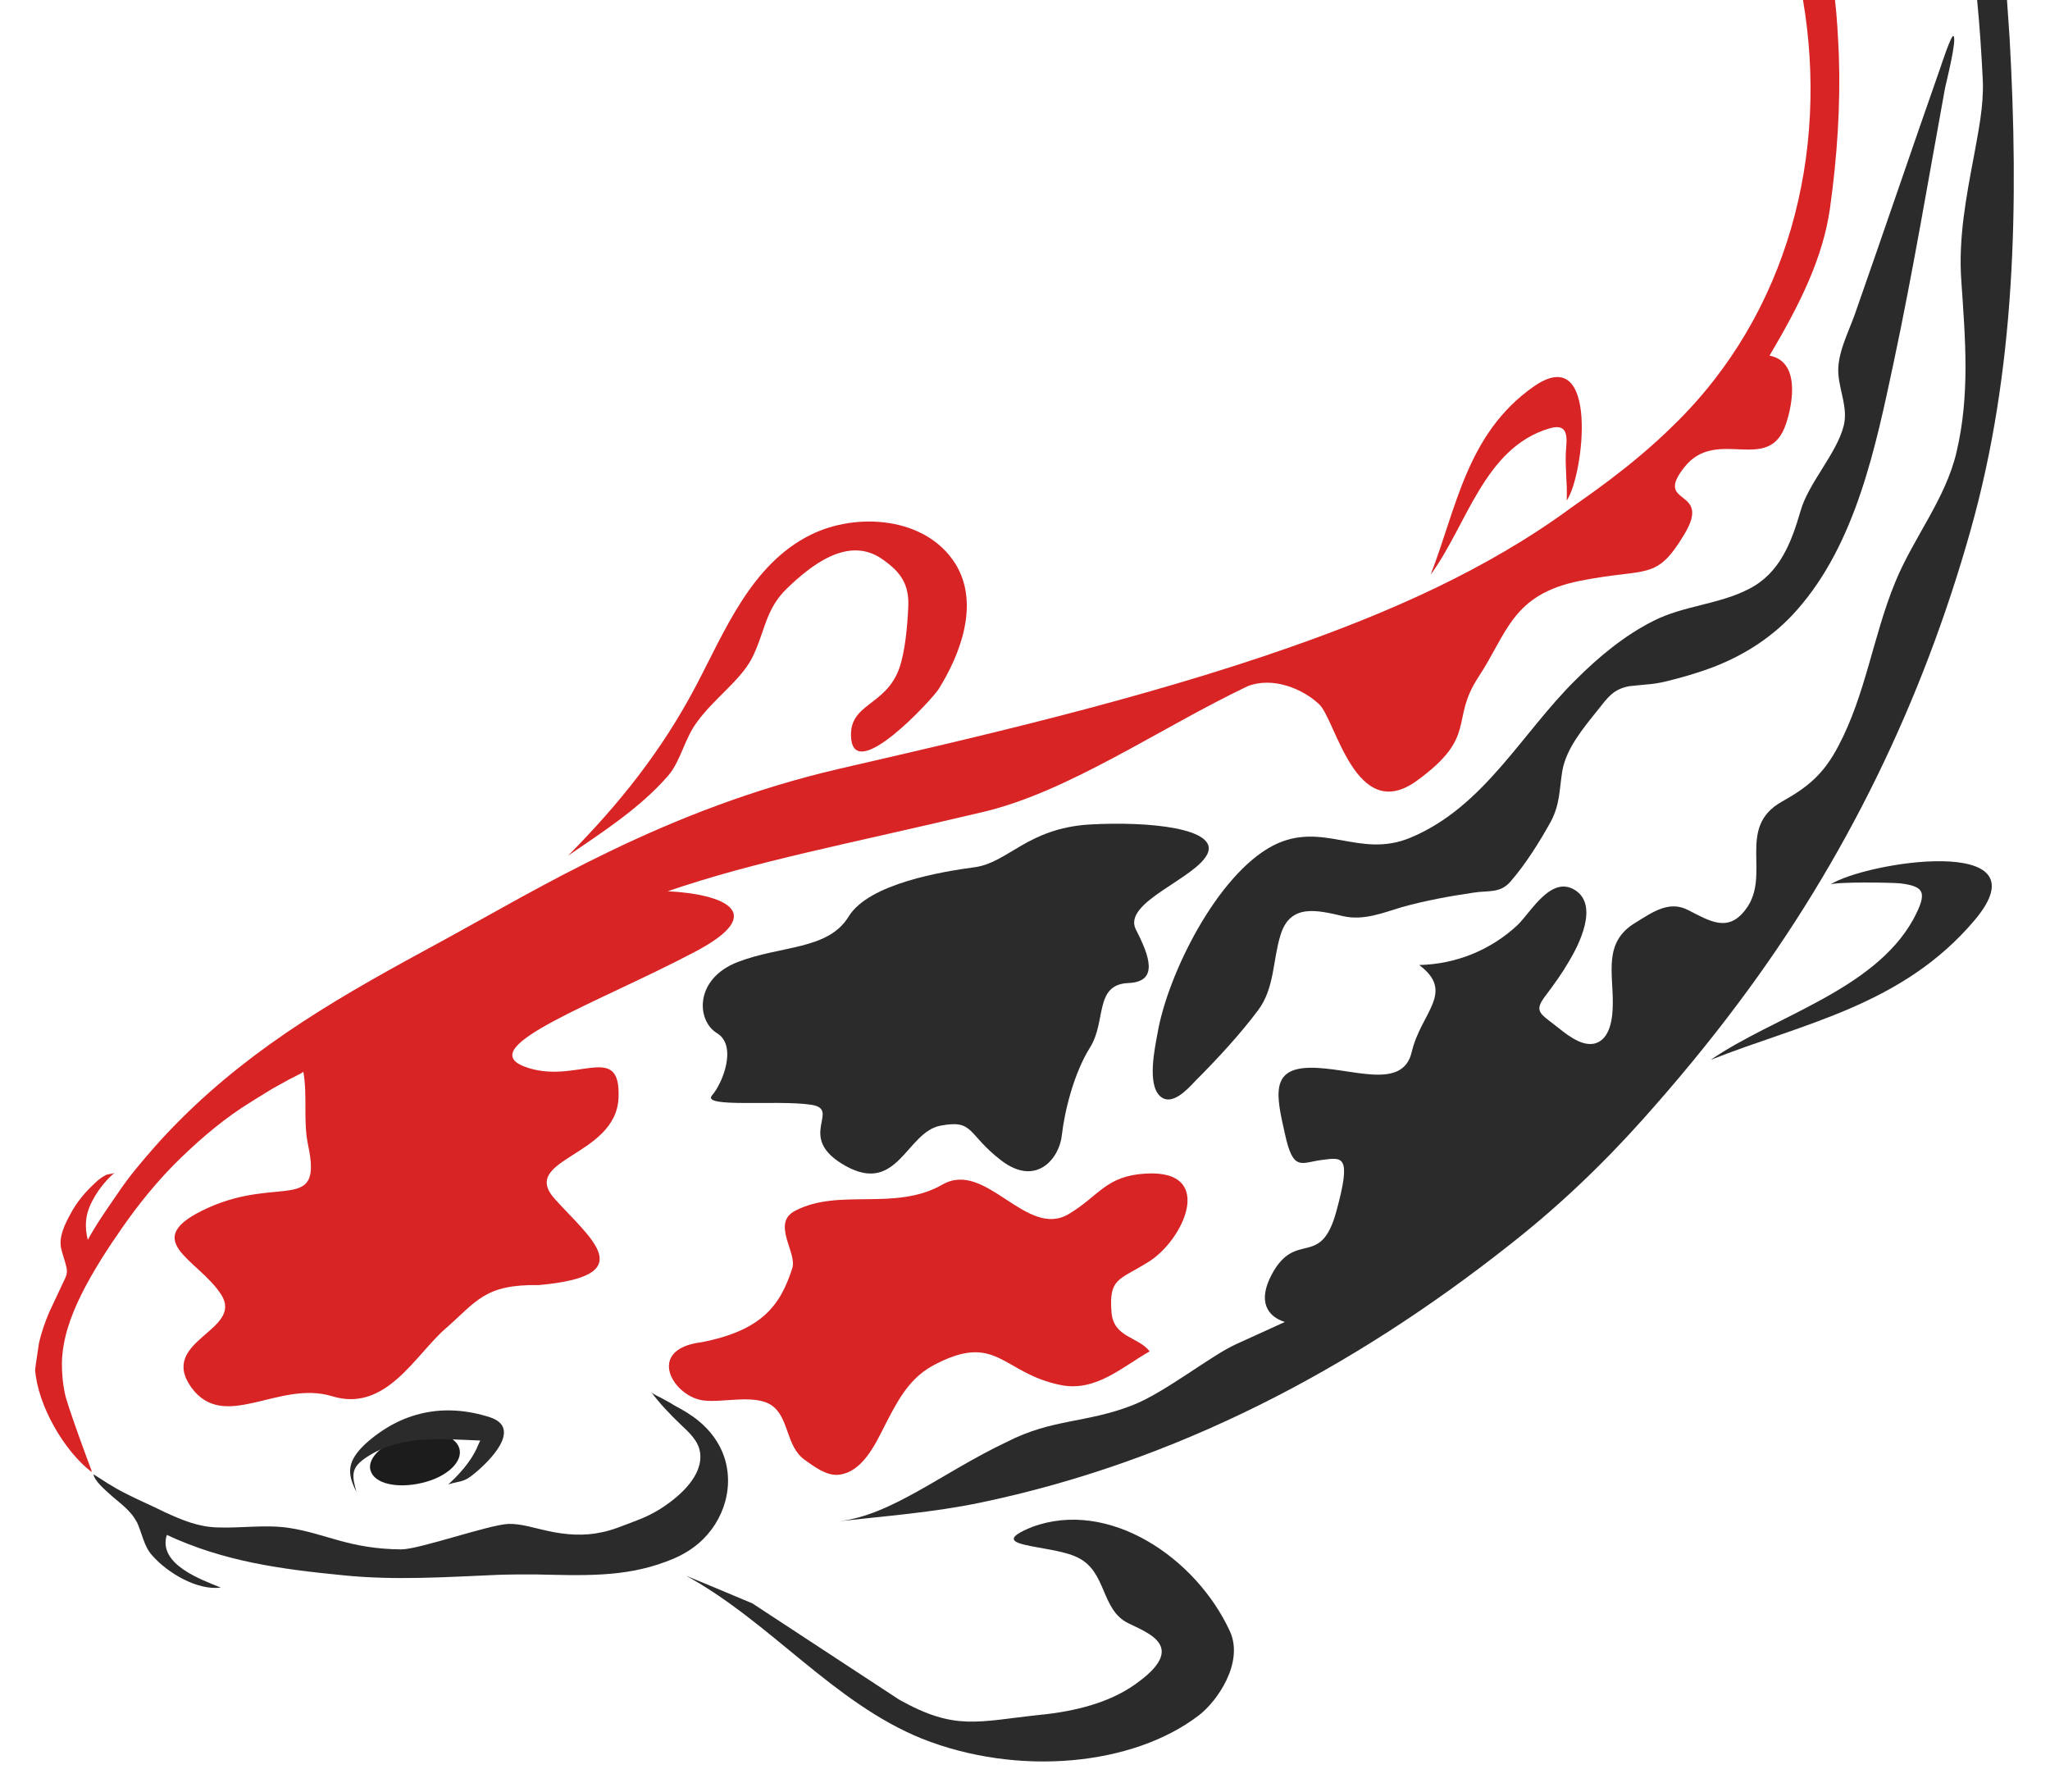
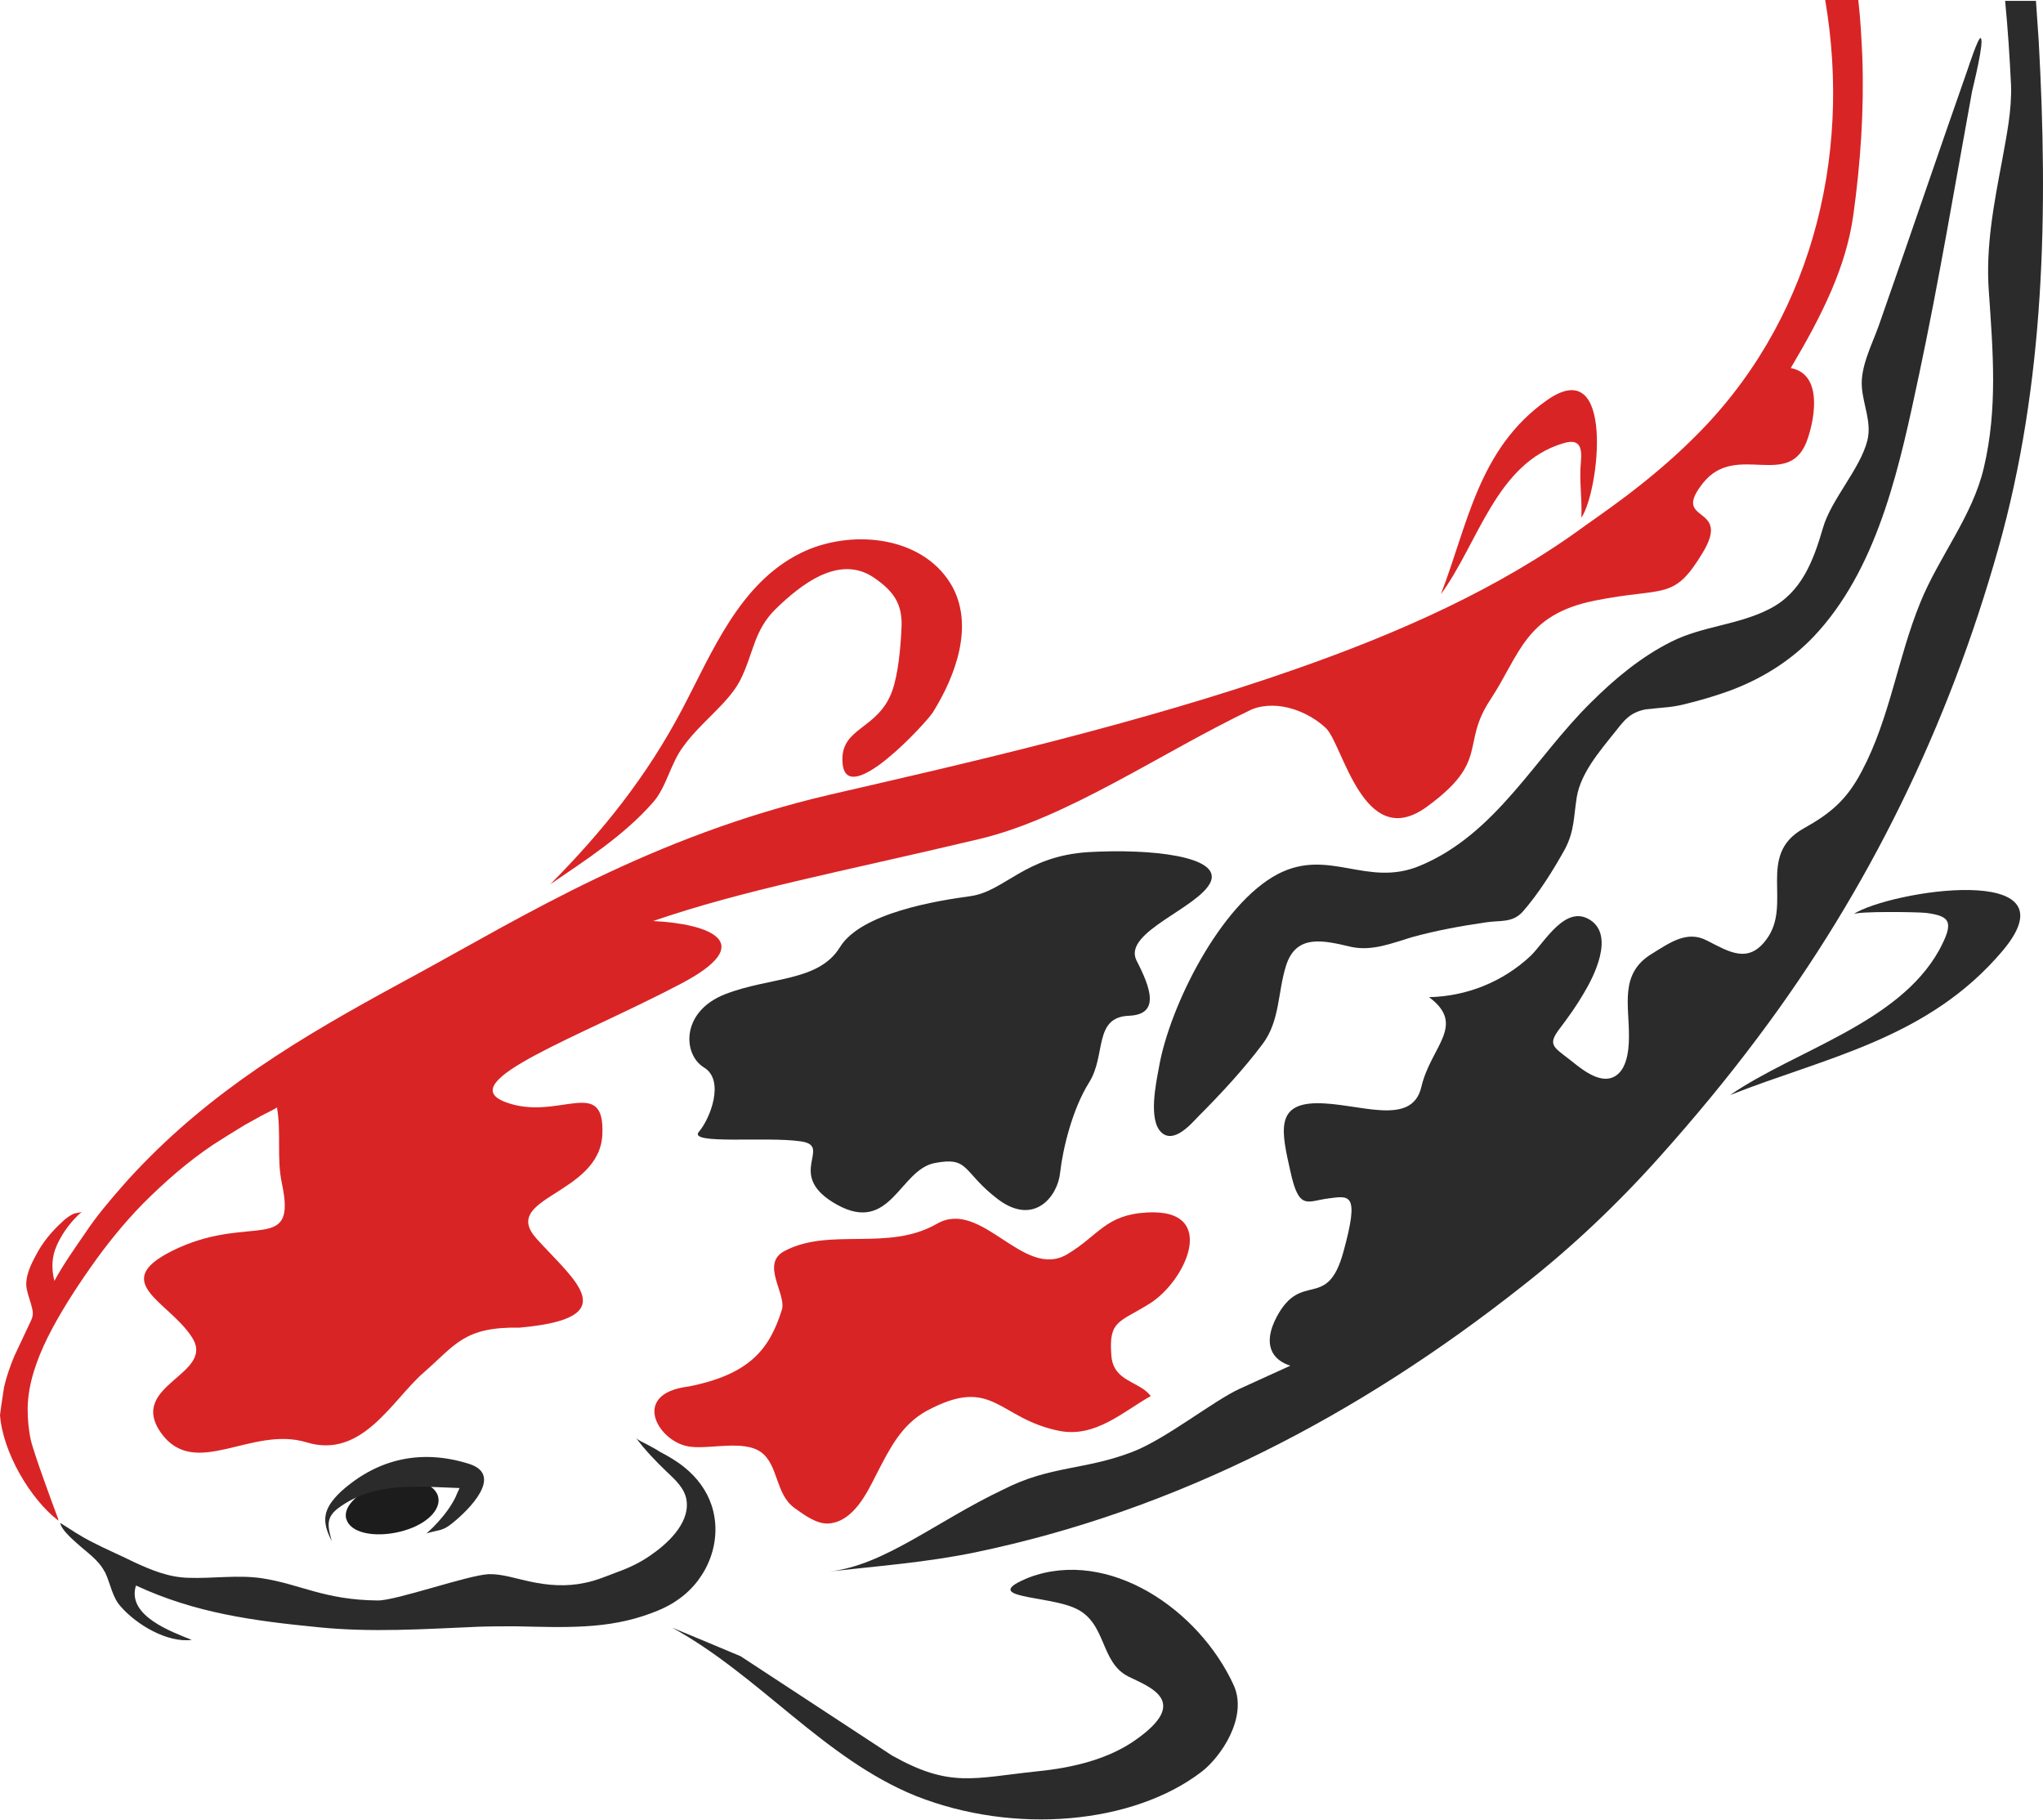
- <svg xmlns="http://www.w3.org/2000/svg" version="1.1" id="Layer_1" x="0px" y="0px" width="467px" height="408px" viewBox="0 0 467 408" enable-background="new 0 0 467 408" xml:space="preserve">
-   <path fill-rule="evenodd" clip-rule="evenodd" fill="#1C1C1C" d="M104.4,329.3c-1.5-2.9-6.8-3.7-12.3-2c-5.5,1.7-8.9,5.4-7.5,8.1  c1.3,2.9,7,3.7,12.5,2.1C102.7,335.9,105.9,332.2,104.4,329.3z" />
+ <svg xmlns="http://www.w3.org/2000/svg" version="1.1" id="Layer_1" x="0px" y="0px" width="450.756px" height="401.406px" viewBox="8 -0.2 450.756 401.406" enable-background="new 8 -0.2 450.756 401.406" xml:space="preserve">
+   <path fill="#1C1C1C" d="M104.4,329.3c-1.5-2.899-6.8-3.7-12.3-2s-8.9,5.4-7.5,8.101c1.3,2.899,7,3.699,12.5,2.1  C102.7,335.9,105.9,332.2,104.4,329.3z" />
  <g>
-     <path fill="#2B2B2B" d="M83.2,328.9c8.3-7.5,18.1-9.4,28.4-6.1c7.6,2.5-0.3,10.2-3.5,12.8c-2.5,2.1-3,1.6-6,2.5   c0,0,4.4-3.7,6.5-8.2c0-0.1,0.8-1.8,0.8-1.8c-9-0.3-18.6-1.5-26.6,4.3c-3,2.2-2.5,4.1-1.6,7.4C78.9,335.4,79.2,332.7,83.2,328.9z" />
+     <path fill="#2B2B2B" d="M83.2,328.9c8.3-7.5,18.1-9.4,28.4-6.101c7.6,2.5-0.3,10.2-3.5,12.8c-2.5,2.101-3,1.601-6,2.5   c0,0,4.4-3.699,6.5-8.199c0-0.101,0.8-1.801,0.8-1.801c-9-0.3-18.6-1.5-26.6,4.301c-3,2.199-2.5,4.1-1.6,7.399   C78.9,335.4,79.2,332.7,83.2,328.9z" />
  </g>
-   <path fill-rule="evenodd" clip-rule="evenodd" fill="#2B2B2B" d="M257.1,223.9c-7.9,0.3-5,8.7-8.8,14.7c-3.7,5.9-5.8,14.6-6.4,19.9  c-0.5,5.2-5.7,11.9-13.7,5.9c-8-6.1-6.2-9.5-14-8c-7.7,1.5-9.7,15.7-21.5,9.2c-11.9-6.6-0.6-13-8.1-14c-7.6-1.1-24.9,0.8-22.4-2.1  c2.5-2.9,5.8-11.4,1.1-14.2c-4.7-2.9-5.1-12.4,4.8-16.2c9.9-3.8,20.5-2.7,25.2-10.3c4.6-7.6,21.5-10.3,28.9-11.3  c7.5-1.1,11.9-8.8,25.9-9.7c13.8-0.8,29.5,0.9,27,6.6c-2.6,5.7-19.3,11-16.4,17.2C261.9,217.8,264,223.6,257.1,223.9z" />
-   <path fill-rule="evenodd" clip-rule="evenodd" fill="#2B2B2B" d="M375.1,155.9c1.3-0.1,2.7-0.3,4-0.6c3.8-0.9,7.6-2,11.3-3.4  c7.2-2.8,13.7-7,18.9-12.9c13.5-15.2,18-37.3,22.1-56.5c4.4-20.7,7.9-41.7,11.7-62.5c0.2-1,2.8-11.2,1.9-11.8  c-0.5-0.3-2.7,6.4-2.9,7c-6.6,18.8-13,37.7-19.6,56.5c-1.5,4.2-4.1,9.1-3.7,13.6c0.3,3.9,2.2,7.7,1.2,11.7c-1.6,6.3-8,13-9.8,19.3  c-2.1,7.2-4.7,14.2-11.7,17.8c-6.9,3.6-14.9,3.8-21.8,7.3c-6.6,3.3-12.5,8.2-17.7,13.4c-12.4,12.2-20.9,29-37.7,36  c-11.7,4.9-20-4-31.3,1.8c-12.7,6.6-24,29.3-26.3,42.7c-0.6,3.3-2.4,11.5,0.5,14.3c2.7,2.6,6.4-1.6,8.2-3.5c4.9-4.9,10-10.4,14.2-16  c3.8-5.1,3.3-11.3,5.1-17.1c2.2-7.3,8.4-5.7,14.4-4.3c4.6,1,9-0.8,13.3-2.1c5.4-1.5,10.9-2.5,16.4-3.3c3.1-0.5,5.9,0.2,8.2-2.4  c3.5-4,6.7-9.1,9.3-13.8c2.1-4,1.9-7.2,2.6-11.5c0.9-5.2,4.9-9.9,8.1-13.9c2.3-2.9,3.5-4.7,7.1-5.4  C372.3,156.2,373.7,156,375.1,155.9z" />
-   <path fill-rule="evenodd" clip-rule="evenodd" fill="#2B2B2B" d="M156.3,358.9c19.3,10.6,33.5,28.9,53.7,37.1  c21.9,8.7,48.1,6.2,63.1-5.3c4.2-3.2,10.3-12,7.1-19.1c-7.7-16.8-27.6-30.3-45.1-23.8c-11.6,4.7,4.1,3.9,10.3,6.9  c6.8,3.2,5.3,11.9,11.6,15c4.6,2.3,13.8,5.4,1.5,14c-5.8,4.1-13.5,6.1-21.7,6.9c-14.1,1.5-19.2,3.7-32-3.5  c-11.1-7.3-22.3-14.6-33.4-21.9C166.4,363.1,161.4,361,156.3,358.9z" />
-   <path fill-rule="evenodd" clip-rule="evenodd" fill="#D92425" d="M129.4,194.9c7.9-5.4,16.3-10.8,22.7-18.1c3-3.4,3.8-8.6,6.8-12.5  c3.8-5.2,9.6-9.2,12.3-14.2c3.1-6,3-11.2,8.1-16.1c5.2-5,13.8-12.1,21.6-6.7c4.2,2.9,6.3,5.7,6,11.1c-0.2,4.3-0.7,9.9-2,13.7  c-3.1,8.9-11.7,8-11,16.1c0.9,10.2,18.5-9,19.9-11.2c5-8,9.4-19.5,3.9-28.5c-6.7-10.8-22.5-11.9-33-6.7c-13.6,6.7-19.6,22-26.2,34.5  C150.7,171.1,141,183.2,129.4,194.9z" />
-   <path fill-rule="evenodd" clip-rule="evenodd" fill="#2B2B2B" d="M31.2,346.7c0,0,0-0.1-0.1-0.1c-1.3-2.6-3.9-4.3-6-6.2  c-1-0.9-3.6-3.1-3.8-4.6c0.6,0.4,2.9,1.8,3.3,2.1c1.3,0.8,2.5,1.5,3.9,2.2c2.9,1.5,6,2.8,9,4.3c3.9,1.8,7.7,3.4,12.1,3.5  c5.4,0.2,10.8-0.7,16.2,0.1c8.5,1.3,13.7,4.8,25.6,4.9c4.1,0,19.9-5.6,24.4-5.8c2.9-0.1,6.1,1,9,1.6c4.1,0.9,8.2,1.2,12.3,0.3  c2.5-0.5,4.8-1.5,7.2-2.4c2.5-0.9,4.8-2,7-3.5c3.7-2.5,8.8-7,8.2-12.1c-0.3-2.8-2.6-4.8-4.5-6.6c-2.4-2.3-4.7-4.7-6.7-7.4  c0.5,0.6,1.8,1.1,2.5,1.5c0.9,0.5,1.9,1,2.8,1.6c1.9,1,3.8,2.1,5.5,3.5c2.7,2.2,4.8,5,5.9,8.3c2.5,7.6-0.7,16-7.1,20.6  c-1.9,1.4-4,2.4-6.2,3.2c-4.8,1.8-9.5,2.6-14.6,2.9c-5.1,0.3-10.2,0.1-15.3,0c-2.8,0-5.6,0-8.4,0.1c-11.8,0.5-23.4,1.3-35.2,0.1  c-14.2-1.4-27.1-3.1-40.2-9.2c-2.1,6.7,7.9,10.2,12.3,12c-5.4,0.7-12.2-3.4-15.6-7.3C32.8,352.3,32.4,349.3,31.2,346.7z" />
-   <path fill-rule="evenodd" clip-rule="evenodd" fill="#D92425" d="M159.9,305.7c13.7-2.7,17.9-8.4,20.6-16.9c1.1-3.5-4.8-10.2,0.6-13  c10-5.3,22.8,0.2,33.6-6c9.9-5.7,19.1,12.5,28.8,6.7c7-4.2,8.4-8.7,17.6-9.2c16-0.9,8.5,15.3,0.4,20.2c-6.6,4.1-8.9,3.6-8.3,11.3  c0.4,5.9,6.1,5.6,8.7,9c-6.2,3.5-12.2,9.2-20.1,7.7c-13.7-2.7-14.6-12.4-29.4-4.4c-5.6,3.1-8.2,8.5-11,13.9  c-2.1,4.2-5.1,10.4-10.4,10.9c-2.7,0.3-5.6-1.9-7.7-3.4c-4.3-3.1-3.5-9.6-7.5-12.4c-3.8-2.6-11-0.6-15.3-1.1  C153.5,318.4,146.7,307.3,159.9,305.7z" />
-   <path fill-rule="evenodd" clip-rule="evenodd" fill="#2B2B2B" d="M389.7,241.4c20.9-8.3,43.7-12.3,60.2-31.9c16.5-19.7-25-13.2-33-8  c1-0.7,14.1-0.5,16-0.3c5.5,0.7,6.3,2,2.9,8.3C426.8,225.6,404.1,231.5,389.7,241.4z" />
-   <path fill-rule="evenodd" clip-rule="evenodd" fill="#D92425" d="M325.9,130.9c5.9-15.1,8.2-32.1,23.4-42.8  c15.2-10.7,11.5,20.4,7.6,25.9c0.2-4.1-0.5-8.1-0.1-12.3c0.3-3.3-0.3-5.2-3.9-4.1C338.1,102,334.2,119.6,325.9,130.9z" />
-   <path fill-rule="evenodd" clip-rule="evenodd" fill="#D92425" d="M8.9,305.8c0.5-2.2,1.4-4.8,2.3-6.9c1-2.2,2.1-4.4,3.1-6.6  c0.7-1.5,1.2-2.2,0.8-3.8c-0.3-1.4-0.9-2.8-1.2-4.3c-0.5-2.6,0.9-5.4,2.1-7.6c1.4-2.7,3.4-5.1,5.7-7.2c0.7-0.7,1.5-1.3,2.5-1.8  c0.4-0.2,1.5-0.2,1.9-0.5c-2.3,2-4.2,4.5-5.5,7.3c-1.2,2.6-1.3,5.2-0.6,8c2-3.7,4.5-7.2,6.9-10.7c2.4-3.6,5.2-6.9,8-10.1  c2-2.3,4.1-4.5,6.3-6.7c8.3-8.3,17.7-15.6,27.5-22c10.2-6.7,21-12.6,31.7-18.4c22.6-12.3,51.3-30.2,90.8-39.4  c29.5-6.8,68.3-15.6,103-27.8c22.2-7.8,44.4-17.5,63.5-31.5c3-2.2,13.8-9.3,23.6-19c26.1-25.4,35.4-61.9,29.4-97h7.3  c0.5,4.2,0.7,8.5,0.9,12.7c0.4,11.6-0.4,23.3-2,34.8c-1.6,11.4-6.8,21.9-13.8,33.7c6.9,1.3,5.4,10.6,3.8,15.4  c-3.8,11.9-15.7,0.7-23.1,9.9c-7.4,9.2,6.4,4.6-0.1,15.4c-6.5,10.8-8.3,7.5-23.8,10.6c-15.5,3.1-16.5,11.9-23.1,21.9  c-6.6,10,0,13.4-14,23.6c-14,10.2-18.5-13.9-22.3-17.4c-3.6-3.4-10.4-6.4-16.3-4.1c-20.1,9.6-40.7,24-60.1,28.6  c-31.6,7.5-51.9,11.2-72,18.1c12.3,0.6,23.5,4.7,6.2,13.8c-22.2,11.7-50.5,21.6-38.9,26.1c11.6,4.5,22.1-6.1,21.5,7.2  c-0.6,13.4-22.8,13.8-14.5,23c8.3,9.2,19.7,17.5-3.7,19.6c-12.3-0.2-14.1,3.7-21.2,9.9c-7,6.1-13.6,19.2-25.9,15.4  c-12.2-3.7-24.6,8.4-32.1-2.1c-7.4-10.6,12.1-12.8,6.9-21c-5.2-8.2-19.3-12.4-3-19.8c16.2-7.3,26.1,1.3,22.8-14.2  c-1.2-5.6-0.1-11.2-1.1-16.8c0,0.2-3.2,1.7-3.5,1.9c-1.2,0.7-2.4,1.3-3.6,2c-2.3,1.4-4.6,2.8-6.9,4.3c-5.7,3.8-10.8,8.3-15.6,13.1  c-4.2,4.3-8,9-11.5,14c-3.5,5-6.8,10.1-9.5,15.5c-2.4,4.9-4.3,10.1-4.4,15.6c0,2.4,0.2,4.7,0.7,7c0.6,2.8,5.6,16.3,6,17.3  c0,0.1,0.1,0.5,0.1,0.5c-6.3-4.8-12.3-15.2-12.9-23.3C8.2,310.2,8.9,305.9,8.9,305.8z" />
-   <path fill-rule="evenodd" clip-rule="evenodd" fill="#2B2B2B" d="M229.4,328.4c10.4-5.3,17.9-4.2,28.5-8.3  c7.3-2.8,17.9-11.3,23.6-13.9c3.7-1.7,7.5-3.4,11.2-5.1c-3.9-1.2-6.3-4.6-3-10.8c5.5-10.3,11.1-1.2,14.7-14.3  c3.6-13.1,1.4-12.4-3.3-11.8c-4.7,0.6-6.5,2.8-8.4-6c-2-8.8-3.3-14.9,5.8-15c9.1-0.1,21,5.4,23.1-3.6c2.1-9,10-13.6,1.7-19.8  c8.4-0.2,16.3-3.4,22.4-9.1c3.1-3,7.7-11.5,13.2-7.9c5.3,3.5,0.8,12.4-1.5,16.2c-1.5,2.6-3.3,5.1-5.1,7.5c-2.9,3.7-1.7,4.2,1.8,6.9  c2.3,1.8,5.9,5,9.1,4.3c3.7-0.9,4.2-6,4.2-9.1c0.1-7-2.2-14,5.1-18.4c3.9-2.4,7.7-5.2,12.1-2.9c4.9,2.5,9.1,5.2,13.1-0.2  c5.9-7.8-2.3-18.6,8.2-24.5c6.1-3.4,9.6-6.4,12.9-12.7c6.2-11.7,7.9-25,12.9-37.2c4.1-10.1,11.5-19,14-29.7c3.1-13.1,2-25.8,1.1-39  c-0.7-9.7,1.1-19.1,2.9-28.6c1-5.6,2.2-11.2,2-16.9c-0.3-6.2-0.7-12.3-1.3-18.5h6.8c0.2,2.9,0.4,5.8,0.6,8.7  c2.1,37.6,1.4,75.6-8.9,112.1c-11,39.1-28.6,75.3-53,107.8c-6.8,9.1-14.1,17.9-21.7,26.4c-9.3,10.4-19.4,20-30.4,28.6  c-35.7,28.2-75.9,49.4-120.7,58.7c-10.7,2.2-21.3,3-32.1,4.2C203.1,345.2,214.6,335.4,229.4,328.4z" />
+   <path fill="#2B2B2B" d="M257.1,223.9c-7.899,0.3-5,8.699-8.8,14.699c-3.7,5.9-5.8,14.601-6.399,19.9c-0.5,5.2-5.7,11.9-13.7,5.9  c-8-6.101-6.2-9.5-14-8c-7.7,1.5-9.7,15.699-21.5,9.199c-11.9-6.6-0.6-13-8.1-14c-7.6-1.1-24.9,0.801-22.4-2.1s5.8-11.4,1.1-14.2  c-4.7-2.899-5.1-12.399,4.8-16.2c9.9-3.8,20.5-2.699,25.2-10.3c4.6-7.6,21.5-10.3,28.9-11.3c7.5-1.1,11.899-8.8,25.899-9.7  c13.801-0.8,29.5,0.9,27,6.6c-2.6,5.7-19.3,11-16.399,17.2C261.9,217.8,264,223.6,257.1,223.9z" />
+   <path fill="#2B2B2B" d="M375.1,155.9c1.301-0.1,2.7-0.3,4-0.6c3.801-0.9,7.601-2,11.301-3.4c7.199-2.8,13.699-7,18.899-12.9  c13.5-15.2,18-37.3,22.101-56.5C435.8,61.8,439.3,40.8,443.1,20c0.2-1,2.801-11.2,1.9-11.8c-0.5-0.3-2.7,6.4-2.9,7  c-6.6,18.8-13,37.7-19.6,56.5c-1.5,4.2-4.1,9.1-3.7,13.6c0.3,3.9,2.2,7.7,1.2,11.7c-1.6,6.3-8,13-9.8,19.3  c-2.101,7.2-4.7,14.2-11.7,17.8c-6.9,3.6-14.9,3.8-21.8,7.3c-6.601,3.3-12.5,8.2-17.7,13.4c-12.4,12.2-20.9,29-37.7,36  c-11.7,4.9-20-4-31.3,1.8c-12.7,6.6-24,29.3-26.3,42.7c-0.601,3.3-2.4,11.5,0.5,14.3c2.7,2.601,6.399-1.6,8.2-3.5  c4.899-4.899,10-10.399,14.199-16c3.801-5.1,3.301-11.3,5.101-17.1c2.2-7.3,8.399-5.7,14.399-4.3c4.601,1,9-0.8,13.301-2.101  c5.399-1.5,10.899-2.5,16.399-3.3c3.101-0.5,5.9,0.2,8.2-2.4c3.5-4,6.7-9.1,9.3-13.8c2.101-4,1.9-7.2,2.601-11.5  c0.899-5.2,4.899-9.9,8.1-13.9c2.3-2.9,3.5-4.7,7.1-5.4C372.3,156.2,373.7,156,375.1,155.9z" />
+   <path fill="#2B2B2B" d="M156.3,358.9c19.3,10.6,33.5,28.899,53.7,37.1c21.9,8.7,48.1,6.2,63.1-5.3c4.2-3.2,10.301-12,7.101-19.101  c-7.7-16.8-27.601-30.3-45.101-23.8c-11.6,4.7,4.101,3.9,10.301,6.9c6.8,3.2,5.3,11.899,11.6,15c4.6,2.3,13.8,5.399,1.5,14  c-5.8,4.1-13.5,6.1-21.7,6.899c-14.1,1.5-19.2,3.7-32-3.5c-11.1-7.3-22.3-14.6-33.4-21.899C166.4,363.1,161.4,361,156.3,358.9z" />
+   <path fill="#D92425" d="M129.4,194.9c7.9-5.4,16.3-10.8,22.7-18.1c3-3.4,3.8-8.6,6.8-12.5c3.8-5.2,9.6-9.2,12.3-14.2  c3.1-6,3-11.2,8.1-16.1c5.2-5,13.8-12.1,21.6-6.7c4.2,2.9,6.3,5.7,6,11.1c-0.2,4.3-0.7,9.9-2,13.7c-3.1,8.9-11.7,8-11,16.1  c0.9,10.2,18.5-9,19.9-11.2c5-8,9.4-19.5,3.9-28.5c-6.7-10.8-22.5-11.9-33-6.7c-13.6,6.7-19.6,22-26.2,34.5  C150.7,171.1,141,183.2,129.4,194.9z" />
+   <path fill="#2B2B2B" d="M31.2,346.7c0,0,0-0.101-0.1-0.101c-1.3-2.6-3.9-4.3-6-6.199c-1-0.9-3.6-3.101-3.8-4.601  c0.6,0.4,2.9,1.8,3.3,2.101c1.3,0.8,2.5,1.5,3.9,2.199c2.9,1.5,6,2.801,9,4.301c3.9,1.8,7.7,3.399,12.1,3.5  c5.4,0.199,10.8-0.7,16.2,0.1c8.5,1.3,13.7,4.8,25.6,4.9c4.1,0,19.9-5.601,24.4-5.801c2.9-0.1,6.1,1,9,1.601  c4.1,0.899,8.2,1.2,12.3,0.3c2.5-0.5,4.8-1.5,7.2-2.4c2.5-0.899,4.8-2,7-3.5c3.7-2.5,8.8-7,8.2-12.1c-0.3-2.8-2.6-4.8-4.5-6.6  c-2.4-2.301-4.7-4.7-6.7-7.4c0.5,0.6,1.8,1.1,2.5,1.5c0.9,0.5,1.9,1,2.8,1.6c1.9,1,3.8,2.101,5.5,3.5c2.7,2.2,4.8,5,5.9,8.301  c2.5,7.6-0.7,16-7.1,20.6c-1.9,1.4-4,2.4-6.2,3.2c-4.8,1.8-9.5,2.6-14.6,2.899c-5.1,0.301-10.2,0.101-15.3,0c-2.8,0-5.6,0-8.4,0.101  c-11.8,0.5-23.4,1.3-35.2,0.1C64,357.4,51.1,355.7,38,349.6c-2.1,6.7,7.9,10.2,12.3,12c-5.4,0.7-12.2-3.399-15.6-7.3  C32.8,352.3,32.4,349.3,31.2,346.7z" />
+   <path fill="#D92425" d="M159.9,305.7c13.7-2.7,17.9-8.4,20.6-16.9c1.1-3.5-4.8-10.2,0.6-13c10-5.3,22.8,0.2,33.6-6  c9.9-5.7,19.1,12.5,28.8,6.7c7-4.2,8.4-8.7,17.6-9.2c16-0.899,8.5,15.3,0.4,20.2c-6.6,4.1-8.9,3.6-8.3,11.3  c0.399,5.9,6.1,5.601,8.7,9c-6.2,3.5-12.2,9.2-20.101,7.7c-13.7-2.7-14.6-12.4-29.4-4.4c-5.6,3.101-8.2,8.5-11,13.9  c-2.1,4.2-5.1,10.4-10.4,10.9c-2.7,0.3-5.6-1.9-7.7-3.4c-4.3-3.1-3.5-9.6-7.5-12.4c-3.8-2.6-11-0.6-15.3-1.1  C153.5,318.4,146.7,307.3,159.9,305.7z" />
+   <path fill="#2B2B2B" d="M389.7,241.4c20.899-8.301,43.7-12.301,60.2-31.9c16.5-19.7-25-13.2-33-8c1-0.7,14.1-0.5,16-0.3  c5.5,0.7,6.3,2,2.899,8.3C426.8,225.6,404.1,231.5,389.7,241.4z" />
+   <path fill="#D92425" d="M325.9,130.9c5.899-15.1,8.199-32.1,23.399-42.8c15.2-10.7,11.5,20.4,7.601,25.9  c0.199-4.1-0.5-8.1-0.101-12.3c0.3-3.3-0.3-5.2-3.899-4.1C338.1,102,334.2,119.6,325.9,130.9z" />
+   <path fill="#D92425" d="M8.9,305.8c0.5-2.2,1.4-4.8,2.3-6.899c1-2.2,2.1-4.4,3.1-6.601c0.7-1.5,1.2-2.2,0.8-3.8  c-0.3-1.4-0.9-2.8-1.2-4.3c-0.5-2.601,0.9-5.4,2.1-7.601c1.4-2.699,3.4-5.1,5.7-7.199c0.7-0.7,1.5-1.301,2.5-1.801  c0.4-0.199,1.5-0.199,1.9-0.5c-2.3,2-4.2,4.5-5.5,7.301c-1.2,2.6-1.3,5.199-0.6,8c2-3.7,4.5-7.2,6.9-10.7  c2.4-3.601,5.2-6.9,8-10.101c2-2.3,4.1-4.5,6.3-6.699c8.3-8.301,17.7-15.601,27.5-22c10.2-6.7,21-12.601,31.7-18.4  c22.6-12.3,51.3-30.2,90.8-39.4c29.5-6.8,68.3-15.6,103-27.8c22.2-7.8,44.399-17.5,63.5-31.5c3-2.2,13.8-9.3,23.6-19  c26.101-25.4,35.4-61.9,29.4-97h7.3c0.5,4.2,0.7,8.5,0.9,12.7c0.399,11.6-0.4,23.3-2,34.8C415.3,58.7,410.1,69.2,403.1,81  c6.9,1.3,5.4,10.6,3.801,15.4c-3.801,11.9-15.7,0.7-23.101,9.9c-7.399,9.2,6.4,4.6-0.1,15.4c-6.5,10.8-8.3,7.5-23.8,10.6  c-15.5,3.1-16.5,11.9-23.101,21.9c-6.6,10,0,13.4-14,23.6c-14,10.2-18.5-13.9-22.3-17.4c-3.6-3.4-10.4-6.4-16.3-4.1  c-20.101,9.6-40.7,24-60.1,28.6c-31.6,7.5-51.9,11.2-72,18.1c12.3,0.6,23.5,4.7,6.2,13.8c-22.2,11.7-50.5,21.601-38.9,26.101  s22.1-6.101,21.5,7.199c-0.6,13.4-22.8,13.801-14.5,23c8.3,9.2,19.7,17.5-3.7,19.601c-12.3-0.2-14.1,3.7-21.2,9.899  c-7,6.101-13.6,19.2-25.9,15.4c-12.2-3.7-24.6,8.4-32.1-2.1c-7.4-10.601,12.1-12.801,6.9-21c-5.2-8.2-19.3-12.4-3-19.801  c16.2-7.3,26.1,1.301,22.8-14.199c-1.2-5.601-0.1-11.2-1.1-16.801c0,0.2-3.2,1.7-3.5,1.9c-1.2,0.7-2.4,1.3-3.6,2  c-2.3,1.4-4.6,2.8-6.9,4.3c-5.7,3.8-10.8,8.3-15.6,13.101c-4.2,4.3-8,9-11.5,14s-6.8,10.1-9.5,15.5c-2.4,4.899-4.3,10.1-4.4,15.6  c0,2.4,0.2,4.7,0.7,7c0.6,2.8,5.6,16.3,6,17.3c0,0.101,0.1,0.5,0.1,0.5C14.6,330.5,8.6,320.1,8,312C8.2,310.2,8.9,305.9,8.9,305.8z" />
+   <path fill="#2B2B2B" d="M229.4,328.4c10.4-5.301,17.9-4.2,28.5-8.301c7.3-2.8,17.899-11.3,23.6-13.899c3.7-1.7,7.5-3.4,11.2-5.101  c-3.9-1.199-6.3-4.6-3-10.8c5.5-10.3,11.1-1.2,14.7-14.3c3.6-13.1,1.399-12.4-3.301-11.8c-4.699,0.6-6.5,2.8-8.399-6  c-2-8.8-3.3-14.9,5.8-15c9.1-0.101,21,5.399,23.1-3.601c2.101-9,10-13.6,1.7-19.8c8.4-0.2,16.3-3.399,22.4-9.1  c3.1-3,7.7-11.5,13.2-7.9c5.3,3.5,0.8,12.4-1.5,16.2c-1.5,2.6-3.301,5.1-5.101,7.5c-2.899,3.7-1.7,4.2,1.8,6.9  c2.301,1.8,5.9,5,9.101,4.3c3.7-0.9,4.2-6,4.2-9.101c0.1-7-2.2-14,5.1-18.399c3.9-2.4,7.7-5.2,12.1-2.9  c4.9,2.5,9.101,5.2,13.101-0.2c5.899-7.8-2.3-18.6,8.2-24.5c6.1-3.4,9.6-6.4,12.899-12.7c6.2-11.7,7.9-25,12.9-37.2  c4.1-10.1,11.5-19,14-29.7c3.1-13.1,2-25.8,1.1-39c-0.7-9.7,1.101-19.1,2.9-28.6c1-5.6,2.2-11.2,2-16.9c-0.3-6.2-0.7-12.3-1.3-18.5  h6.8c0.2,2.9,0.399,5.8,0.6,8.7c2.101,37.6,1.4,75.6-8.899,112.1c-11,39.1-28.601,75.3-53,107.8c-6.801,9.101-14.1,17.9-21.7,26.4  c-9.3,10.4-19.399,20-30.399,28.6C308.1,311.8,267.9,333,223.1,342.3c-10.7,2.2-21.3,3-32.1,4.2  C203.1,345.2,214.6,335.4,229.4,328.4z" />
</svg>
